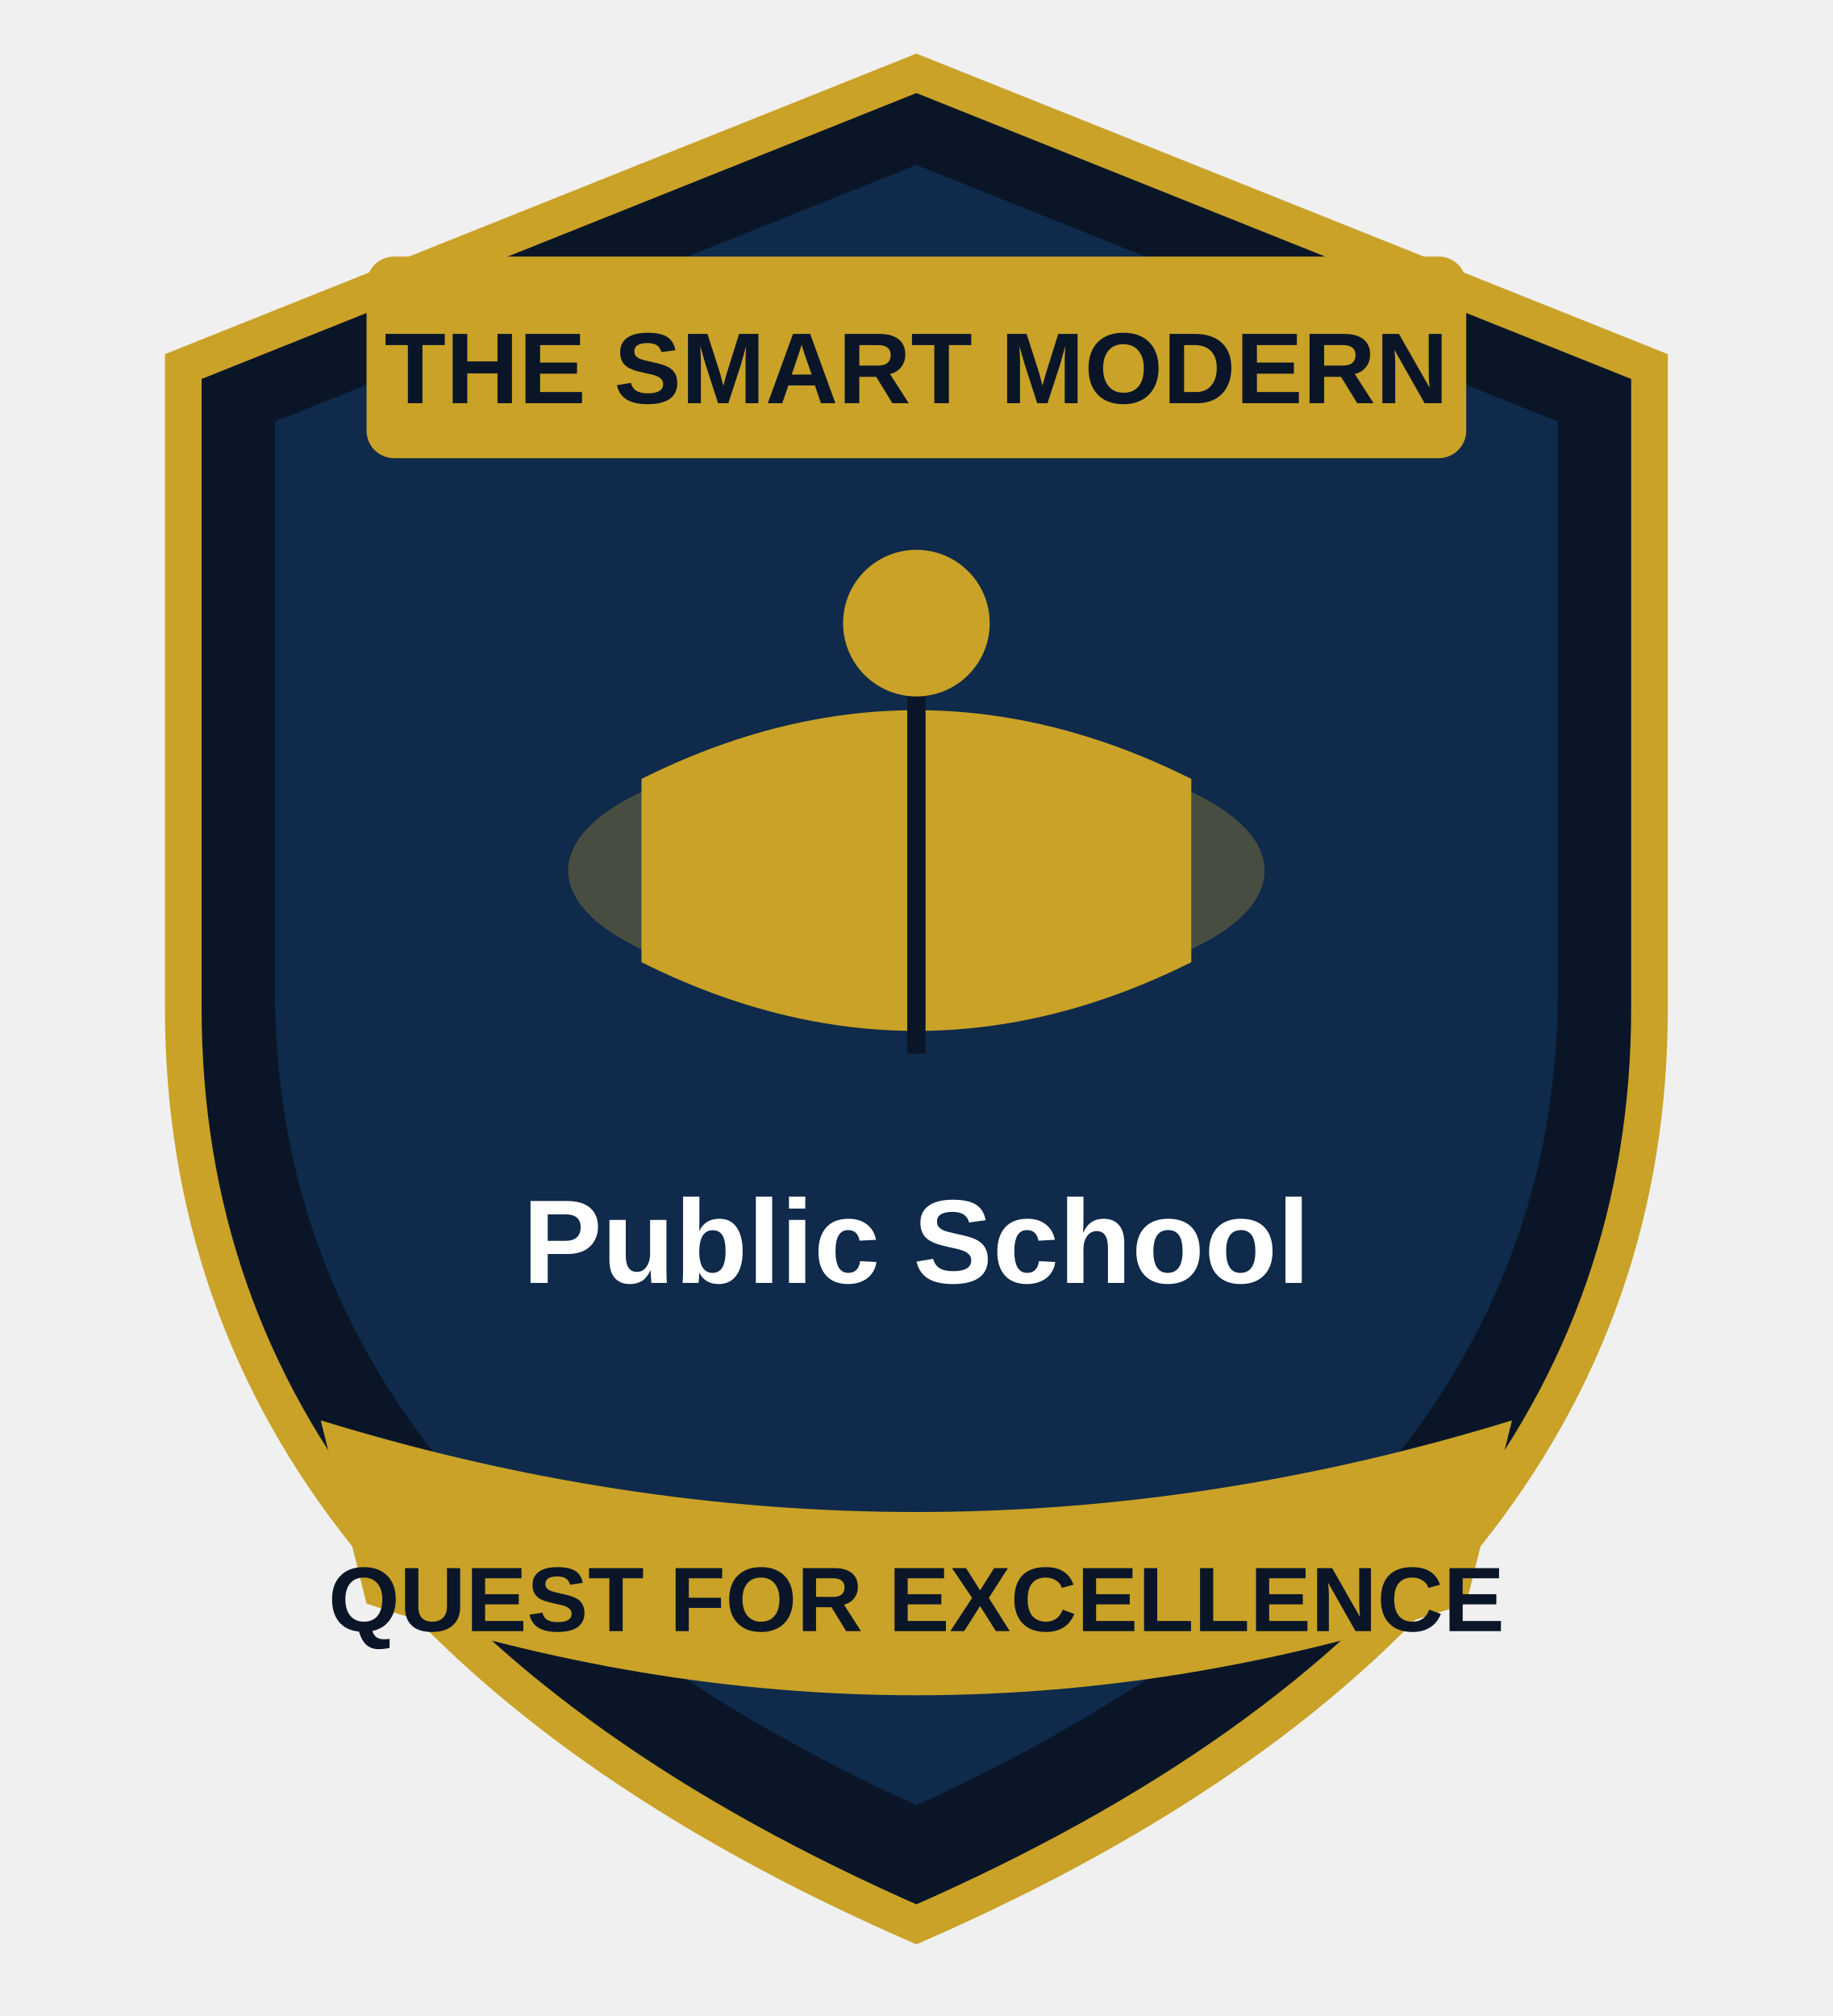
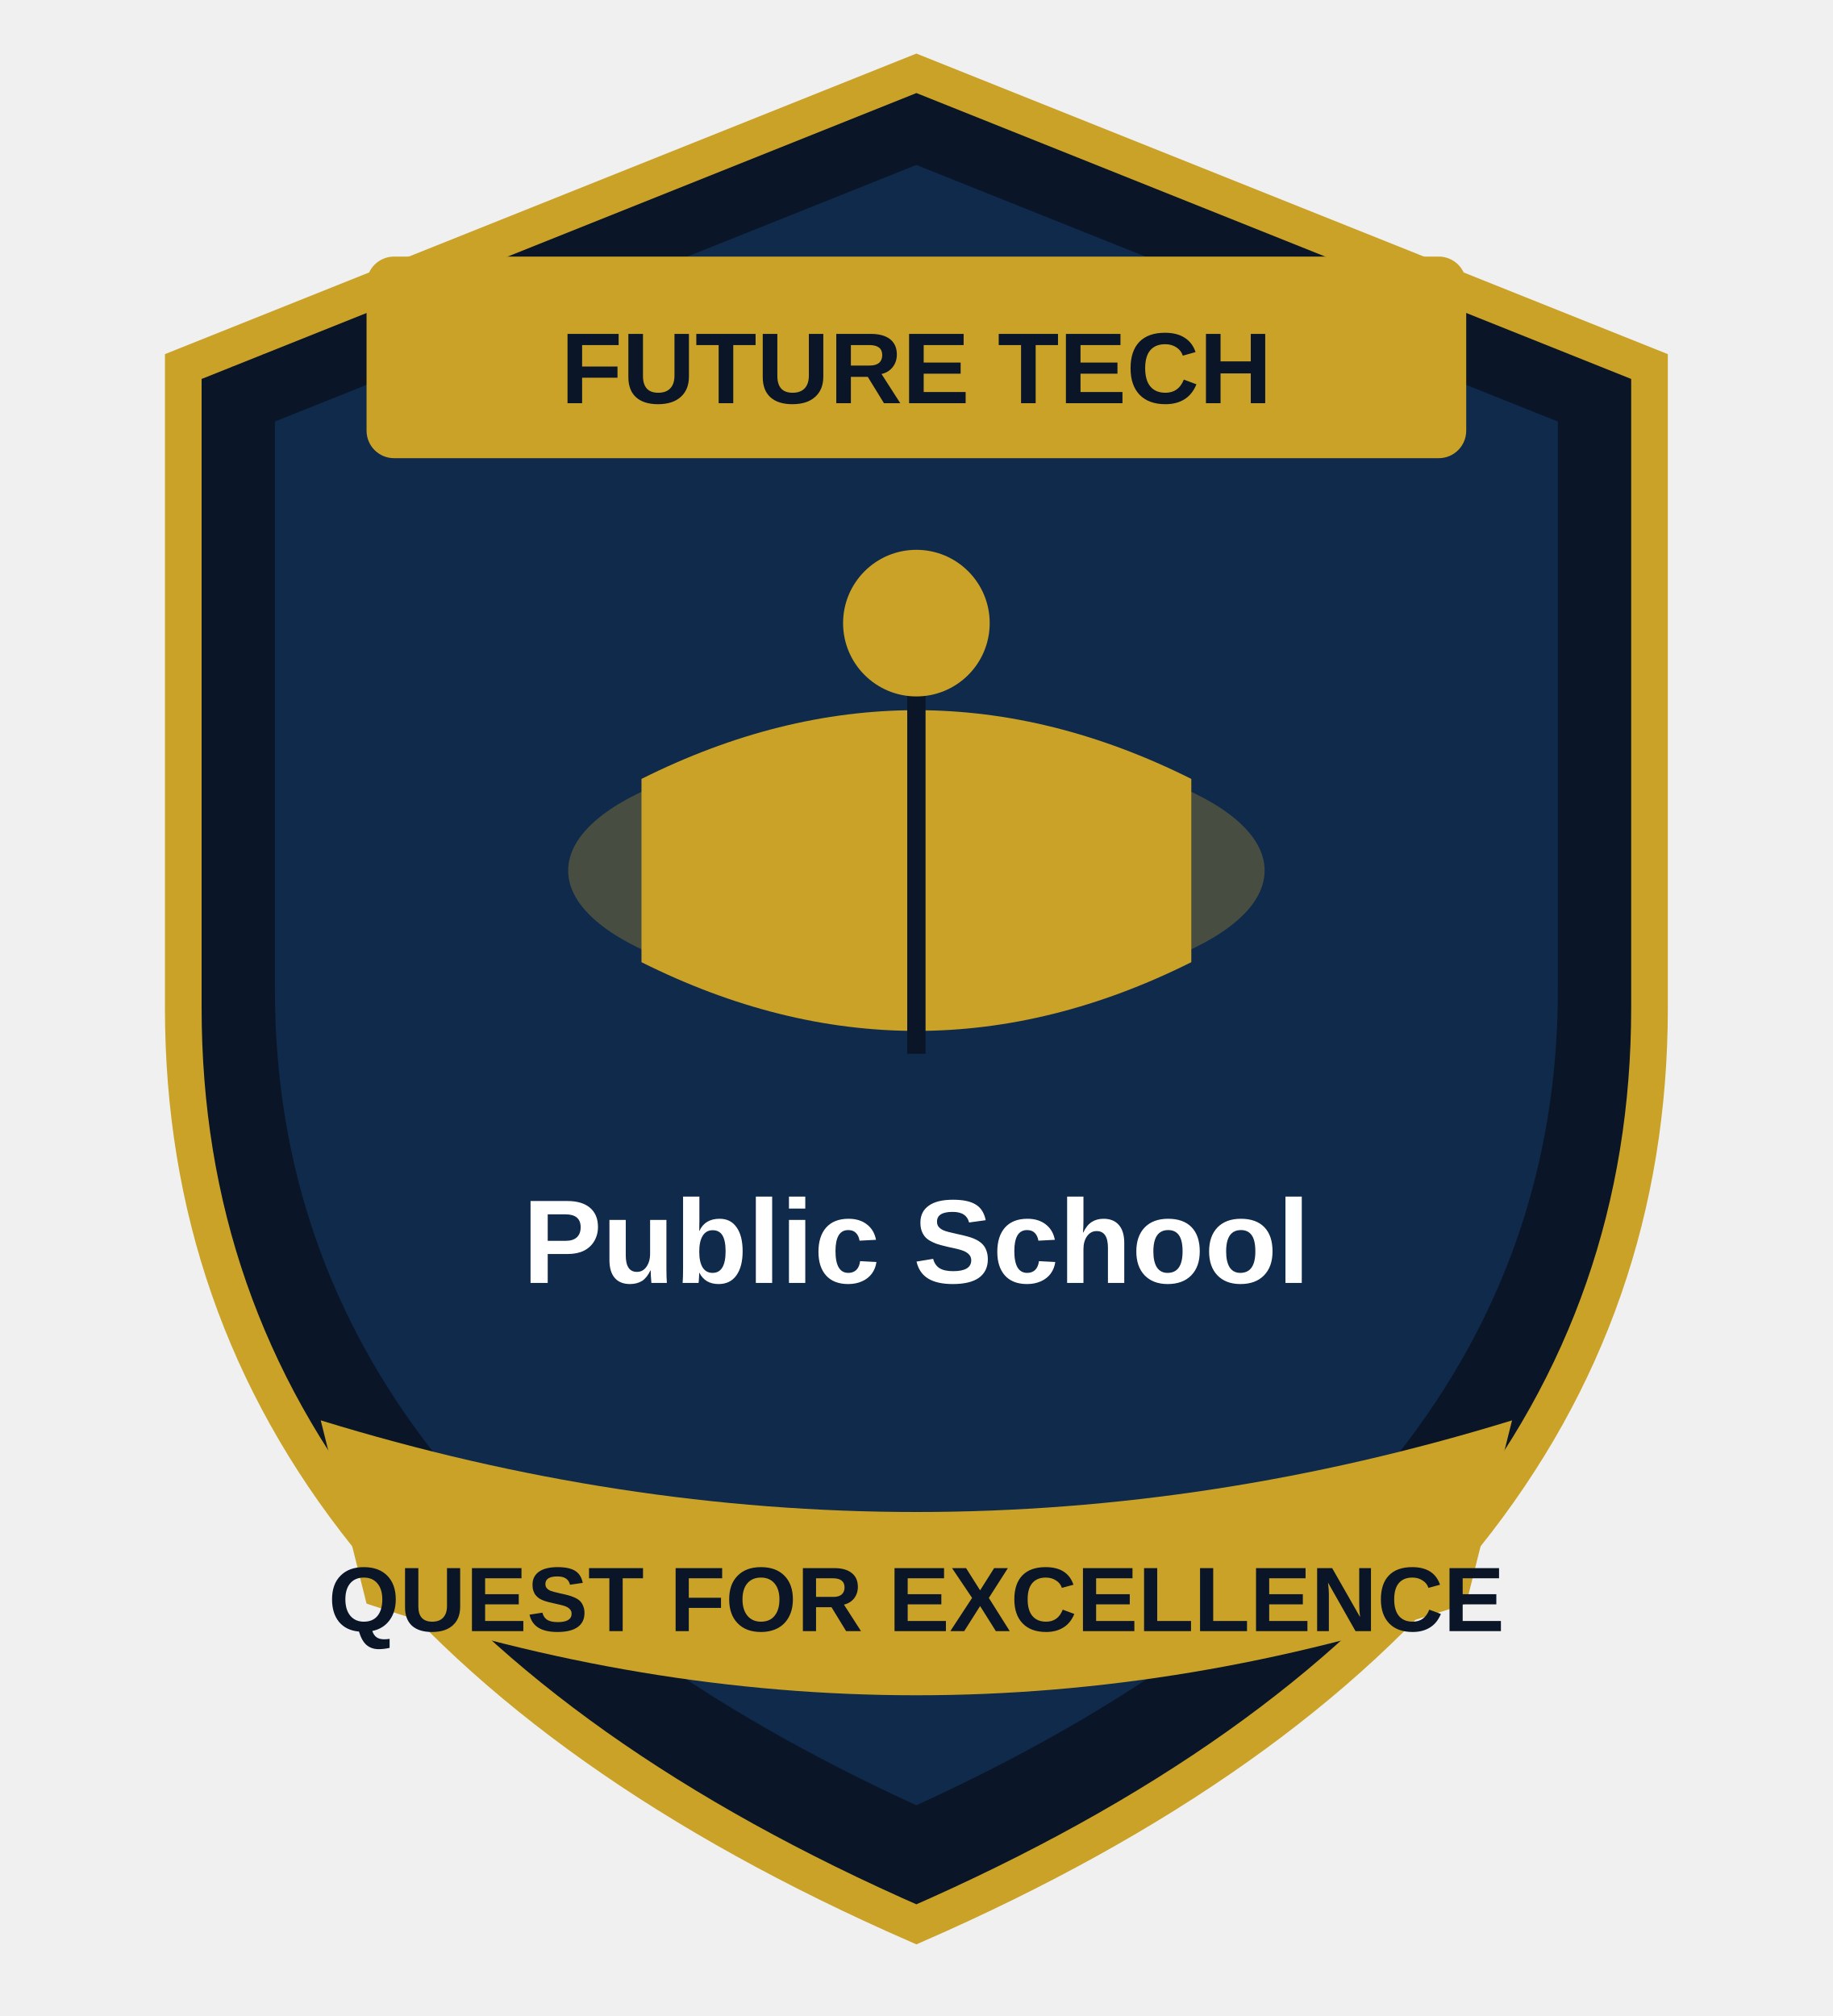
<svg xmlns="http://www.w3.org/2000/svg" viewBox="0 0 200 220">
  <path d="M100 8 L180 40 L180 110 Q180 175 100 210 Q20 175 20 110 L20 40 Z" fill="#0A1628" stroke="#C9A227" stroke-width="4" />
  <path d="M100 18 L170 46 L170 108 Q170 165 100 197 Q30 165 30 108 L30 46 Z" fill="#0F2A4A" />
  <rect x="40" y="28" width="120" height="22" rx="3" fill="#C9A227" />
-   <text x="100" y="44" text-anchor="middle" font-family="Arial,sans-serif" font-size="11" font-weight="700" fill="#0A1628">THE SMART MODERN</text>
+   <text x="100" y="44" text-anchor="middle" font-family="Arial,sans-serif" font-size="11" font-weight="700" fill="#0A1628">FUTURE TECH</text>
  <ellipse cx="100" cy="95" rx="38" ry="14" fill="#C9A227" opacity="0.3" />
  <path d="M70 85 Q100 70 130 85 L130 105 Q100 120 70 105 Z" fill="#C9A227" />
  <path d="M100 70 L100 115" stroke="#0A1628" stroke-width="2" />
  <circle cx="100" cy="68" r="8" fill="#C9A227" />
  <path d="M35 155 Q100 175 165 155 L160 175 Q100 195 40 175 Z" fill="#C9A227" />
  <text x="100" y="178" text-anchor="middle" font-family="Arial,sans-serif" font-size="10" font-weight="700" fill="#0A1628">QUEST FOR EXCELLENCE</text>
  <text x="100" y="140" text-anchor="middle" font-family="Arial,sans-serif" font-size="13" font-weight="700" fill="#fff">Public School</text>
</svg>
